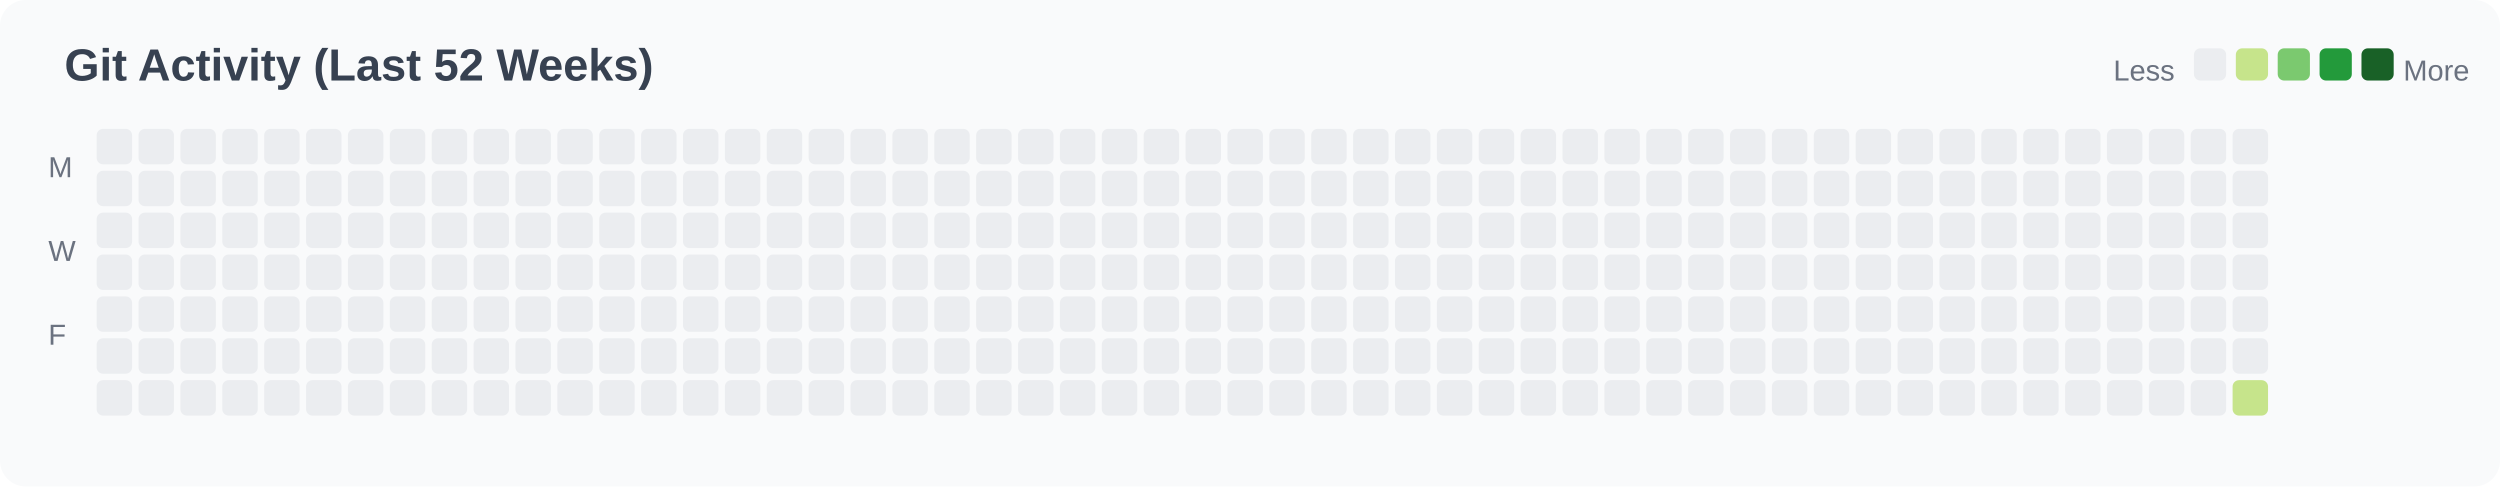
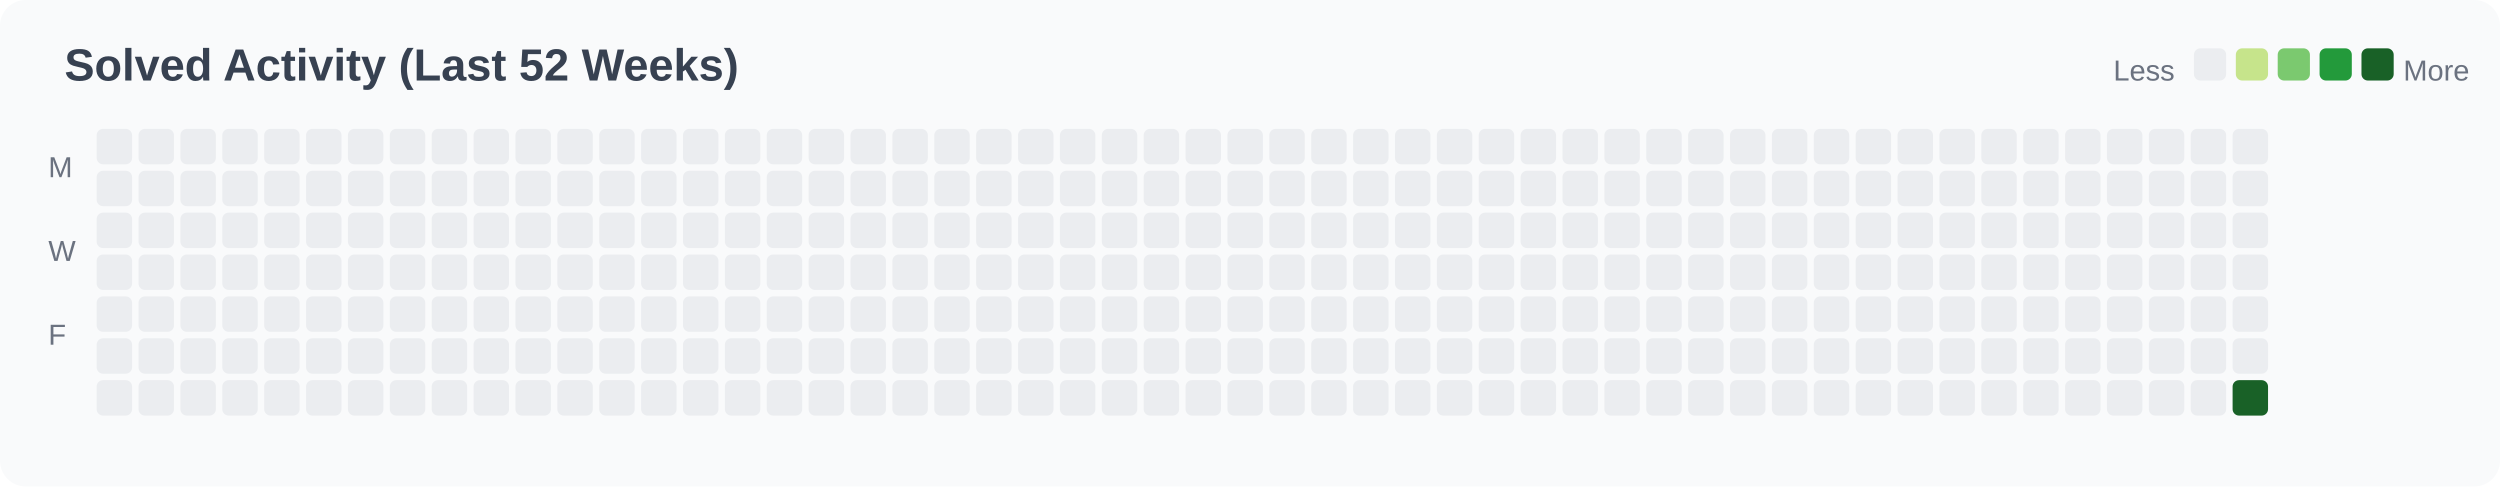
<svg xmlns="http://www.w3.org/2000/svg" width="776" height="151" viewBox="0 0 776 151">
  <style>
    .bg-panel { fill: #f9fafb; }
    .text-primary { fill: #374151; }
    .text-secondary { fill: #6b7280; }
    .activity-0 { fill: #ebedf0; }
    .activity-1 { fill: #c6e48b; }
    .activity-2 { fill: #7bc96f; }
    .activity-3 { fill: #239a3b; }
    .activity-4 { fill: #196127; }

    @media (prefers-color-scheme: dark) {
      .bg-panel { fill: #1f2937; }
      .text-primary { fill: #f9fafb; }
      .text-secondary { fill: #9ca3af; }
      .activity-0 { fill: #374151; }
      .activity-1 { fill: #365314; }
      .activity-2 { fill: #4d7c0f; }
      .activity-3 { fill: #65a30d; }
      .activity-4 { fill: #84cc16; }
    }
  </style>
  <rect width="776" height="151" class="bg-panel" rx="8" />
  <text x="20" y="25" font-family="Arial, sans-serif" font-size="14" font-weight="bold" class="text-primary">
-     Git Activity (Last 52 Weeks)
+     Solved Activity (Last 52 Weeks)
  </text>
  <text x="15" y="55" font-family="Arial, sans-serif" font-size="9" class="text-secondary">M</text>
  <text x="15" y="81" font-family="Arial, sans-serif" font-size="9" class="text-secondary">W</text>
  <text x="15" y="107" font-family="Arial, sans-serif" font-size="9" class="text-secondary">F</text>
  <rect x="30" y="40" width="11" height="11" class="activity-0" rx="2" />
  <rect x="30" y="53" width="11" height="11" class="activity-0" rx="2" />
  <rect x="30" y="66" width="11" height="11" class="activity-0" rx="2" />
  <rect x="30" y="79" width="11" height="11" class="activity-0" rx="2" />
  <rect x="30" y="92" width="11" height="11" class="activity-0" rx="2" />
  <rect x="30" y="105" width="11" height="11" class="activity-0" rx="2" />
  <rect x="30" y="118" width="11" height="11" class="activity-0" rx="2" />
  <rect x="43" y="40" width="11" height="11" class="activity-0" rx="2" />
  <rect x="43" y="53" width="11" height="11" class="activity-0" rx="2" />
  <rect x="43" y="66" width="11" height="11" class="activity-0" rx="2" />
  <rect x="43" y="79" width="11" height="11" class="activity-0" rx="2" />
  <rect x="43" y="92" width="11" height="11" class="activity-0" rx="2" />
  <rect x="43" y="105" width="11" height="11" class="activity-0" rx="2" />
  <rect x="43" y="118" width="11" height="11" class="activity-0" rx="2" />
  <rect x="56" y="40" width="11" height="11" class="activity-0" rx="2" />
  <rect x="56" y="53" width="11" height="11" class="activity-0" rx="2" />
  <rect x="56" y="66" width="11" height="11" class="activity-0" rx="2" />
  <rect x="56" y="79" width="11" height="11" class="activity-0" rx="2" />
  <rect x="56" y="92" width="11" height="11" class="activity-0" rx="2" />
  <rect x="56" y="105" width="11" height="11" class="activity-0" rx="2" />
  <rect x="56" y="118" width="11" height="11" class="activity-0" rx="2" />
  <rect x="69" y="40" width="11" height="11" class="activity-0" rx="2" />
  <rect x="69" y="53" width="11" height="11" class="activity-0" rx="2" />
  <rect x="69" y="66" width="11" height="11" class="activity-0" rx="2" />
  <rect x="69" y="79" width="11" height="11" class="activity-0" rx="2" />
  <rect x="69" y="92" width="11" height="11" class="activity-0" rx="2" />
  <rect x="69" y="105" width="11" height="11" class="activity-0" rx="2" />
  <rect x="69" y="118" width="11" height="11" class="activity-0" rx="2" />
  <rect x="82" y="40" width="11" height="11" class="activity-0" rx="2" />
  <rect x="82" y="53" width="11" height="11" class="activity-0" rx="2" />
  <rect x="82" y="66" width="11" height="11" class="activity-0" rx="2" />
  <rect x="82" y="79" width="11" height="11" class="activity-0" rx="2" />
  <rect x="82" y="92" width="11" height="11" class="activity-0" rx="2" />
  <rect x="82" y="105" width="11" height="11" class="activity-0" rx="2" />
  <rect x="82" y="118" width="11" height="11" class="activity-0" rx="2" />
  <rect x="95" y="40" width="11" height="11" class="activity-0" rx="2" />
  <rect x="95" y="53" width="11" height="11" class="activity-0" rx="2" />
  <rect x="95" y="66" width="11" height="11" class="activity-0" rx="2" />
  <rect x="95" y="79" width="11" height="11" class="activity-0" rx="2" />
  <rect x="95" y="92" width="11" height="11" class="activity-0" rx="2" />
  <rect x="95" y="105" width="11" height="11" class="activity-0" rx="2" />
  <rect x="95" y="118" width="11" height="11" class="activity-0" rx="2" />
  <rect x="108" y="40" width="11" height="11" class="activity-0" rx="2" />
  <rect x="108" y="53" width="11" height="11" class="activity-0" rx="2" />
  <rect x="108" y="66" width="11" height="11" class="activity-0" rx="2" />
  <rect x="108" y="79" width="11" height="11" class="activity-0" rx="2" />
  <rect x="108" y="92" width="11" height="11" class="activity-0" rx="2" />
  <rect x="108" y="105" width="11" height="11" class="activity-0" rx="2" />
  <rect x="108" y="118" width="11" height="11" class="activity-0" rx="2" />
  <rect x="121" y="40" width="11" height="11" class="activity-0" rx="2" />
  <rect x="121" y="53" width="11" height="11" class="activity-0" rx="2" />
  <rect x="121" y="66" width="11" height="11" class="activity-0" rx="2" />
  <rect x="121" y="79" width="11" height="11" class="activity-0" rx="2" />
  <rect x="121" y="92" width="11" height="11" class="activity-0" rx="2" />
  <rect x="121" y="105" width="11" height="11" class="activity-0" rx="2" />
  <rect x="121" y="118" width="11" height="11" class="activity-0" rx="2" />
  <rect x="134" y="40" width="11" height="11" class="activity-0" rx="2" />
  <rect x="134" y="53" width="11" height="11" class="activity-0" rx="2" />
  <rect x="134" y="66" width="11" height="11" class="activity-0" rx="2" />
  <rect x="134" y="79" width="11" height="11" class="activity-0" rx="2" />
  <rect x="134" y="92" width="11" height="11" class="activity-0" rx="2" />
  <rect x="134" y="105" width="11" height="11" class="activity-0" rx="2" />
  <rect x="134" y="118" width="11" height="11" class="activity-0" rx="2" />
  <rect x="147" y="40" width="11" height="11" class="activity-0" rx="2" />
  <rect x="147" y="53" width="11" height="11" class="activity-0" rx="2" />
  <rect x="147" y="66" width="11" height="11" class="activity-0" rx="2" />
  <rect x="147" y="79" width="11" height="11" class="activity-0" rx="2" />
  <rect x="147" y="92" width="11" height="11" class="activity-0" rx="2" />
  <rect x="147" y="105" width="11" height="11" class="activity-0" rx="2" />
  <rect x="147" y="118" width="11" height="11" class="activity-0" rx="2" />
  <rect x="160" y="40" width="11" height="11" class="activity-0" rx="2" />
  <rect x="160" y="53" width="11" height="11" class="activity-0" rx="2" />
  <rect x="160" y="66" width="11" height="11" class="activity-0" rx="2" />
  <rect x="160" y="79" width="11" height="11" class="activity-0" rx="2" />
  <rect x="160" y="92" width="11" height="11" class="activity-0" rx="2" />
  <rect x="160" y="105" width="11" height="11" class="activity-0" rx="2" />
  <rect x="160" y="118" width="11" height="11" class="activity-0" rx="2" />
  <rect x="173" y="40" width="11" height="11" class="activity-0" rx="2" />
  <rect x="173" y="53" width="11" height="11" class="activity-0" rx="2" />
  <rect x="173" y="66" width="11" height="11" class="activity-0" rx="2" />
  <rect x="173" y="79" width="11" height="11" class="activity-0" rx="2" />
  <rect x="173" y="92" width="11" height="11" class="activity-0" rx="2" />
  <rect x="173" y="105" width="11" height="11" class="activity-0" rx="2" />
  <rect x="173" y="118" width="11" height="11" class="activity-0" rx="2" />
  <rect x="186" y="40" width="11" height="11" class="activity-0" rx="2" />
  <rect x="186" y="53" width="11" height="11" class="activity-0" rx="2" />
  <rect x="186" y="66" width="11" height="11" class="activity-0" rx="2" />
  <rect x="186" y="79" width="11" height="11" class="activity-0" rx="2" />
  <rect x="186" y="92" width="11" height="11" class="activity-0" rx="2" />
  <rect x="186" y="105" width="11" height="11" class="activity-0" rx="2" />
  <rect x="186" y="118" width="11" height="11" class="activity-0" rx="2" />
  <rect x="199" y="40" width="11" height="11" class="activity-0" rx="2" />
  <rect x="199" y="53" width="11" height="11" class="activity-0" rx="2" />
  <rect x="199" y="66" width="11" height="11" class="activity-0" rx="2" />
  <rect x="199" y="79" width="11" height="11" class="activity-0" rx="2" />
  <rect x="199" y="92" width="11" height="11" class="activity-0" rx="2" />
  <rect x="199" y="105" width="11" height="11" class="activity-0" rx="2" />
  <rect x="199" y="118" width="11" height="11" class="activity-0" rx="2" />
  <rect x="212" y="40" width="11" height="11" class="activity-0" rx="2" />
  <rect x="212" y="53" width="11" height="11" class="activity-0" rx="2" />
  <rect x="212" y="66" width="11" height="11" class="activity-0" rx="2" />
  <rect x="212" y="79" width="11" height="11" class="activity-0" rx="2" />
  <rect x="212" y="92" width="11" height="11" class="activity-0" rx="2" />
  <rect x="212" y="105" width="11" height="11" class="activity-0" rx="2" />
  <rect x="212" y="118" width="11" height="11" class="activity-0" rx="2" />
  <rect x="225" y="40" width="11" height="11" class="activity-0" rx="2" />
  <rect x="225" y="53" width="11" height="11" class="activity-0" rx="2" />
  <rect x="225" y="66" width="11" height="11" class="activity-0" rx="2" />
  <rect x="225" y="79" width="11" height="11" class="activity-0" rx="2" />
  <rect x="225" y="92" width="11" height="11" class="activity-0" rx="2" />
  <rect x="225" y="105" width="11" height="11" class="activity-0" rx="2" />
  <rect x="225" y="118" width="11" height="11" class="activity-0" rx="2" />
  <rect x="238" y="40" width="11" height="11" class="activity-0" rx="2" />
  <rect x="238" y="53" width="11" height="11" class="activity-0" rx="2" />
  <rect x="238" y="66" width="11" height="11" class="activity-0" rx="2" />
  <rect x="238" y="79" width="11" height="11" class="activity-0" rx="2" />
  <rect x="238" y="92" width="11" height="11" class="activity-0" rx="2" />
  <rect x="238" y="105" width="11" height="11" class="activity-0" rx="2" />
  <rect x="238" y="118" width="11" height="11" class="activity-0" rx="2" />
  <rect x="251" y="40" width="11" height="11" class="activity-0" rx="2" />
  <rect x="251" y="53" width="11" height="11" class="activity-0" rx="2" />
  <rect x="251" y="66" width="11" height="11" class="activity-0" rx="2" />
  <rect x="251" y="79" width="11" height="11" class="activity-0" rx="2" />
  <rect x="251" y="92" width="11" height="11" class="activity-0" rx="2" />
  <rect x="251" y="105" width="11" height="11" class="activity-0" rx="2" />
  <rect x="251" y="118" width="11" height="11" class="activity-0" rx="2" />
  <rect x="264" y="40" width="11" height="11" class="activity-0" rx="2" />
  <rect x="264" y="53" width="11" height="11" class="activity-0" rx="2" />
  <rect x="264" y="66" width="11" height="11" class="activity-0" rx="2" />
  <rect x="264" y="79" width="11" height="11" class="activity-0" rx="2" />
  <rect x="264" y="92" width="11" height="11" class="activity-0" rx="2" />
  <rect x="264" y="105" width="11" height="11" class="activity-0" rx="2" />
  <rect x="264" y="118" width="11" height="11" class="activity-0" rx="2" />
  <rect x="277" y="40" width="11" height="11" class="activity-0" rx="2" />
  <rect x="277" y="53" width="11" height="11" class="activity-0" rx="2" />
  <rect x="277" y="66" width="11" height="11" class="activity-0" rx="2" />
  <rect x="277" y="79" width="11" height="11" class="activity-0" rx="2" />
  <rect x="277" y="92" width="11" height="11" class="activity-0" rx="2" />
  <rect x="277" y="105" width="11" height="11" class="activity-0" rx="2" />
  <rect x="277" y="118" width="11" height="11" class="activity-0" rx="2" />
  <rect x="290" y="40" width="11" height="11" class="activity-0" rx="2" />
  <rect x="290" y="53" width="11" height="11" class="activity-0" rx="2" />
  <rect x="290" y="66" width="11" height="11" class="activity-0" rx="2" />
  <rect x="290" y="79" width="11" height="11" class="activity-0" rx="2" />
  <rect x="290" y="92" width="11" height="11" class="activity-0" rx="2" />
  <rect x="290" y="105" width="11" height="11" class="activity-0" rx="2" />
  <rect x="290" y="118" width="11" height="11" class="activity-0" rx="2" />
  <rect x="303" y="40" width="11" height="11" class="activity-0" rx="2" />
  <rect x="303" y="53" width="11" height="11" class="activity-0" rx="2" />
  <rect x="303" y="66" width="11" height="11" class="activity-0" rx="2" />
  <rect x="303" y="79" width="11" height="11" class="activity-0" rx="2" />
  <rect x="303" y="92" width="11" height="11" class="activity-0" rx="2" />
  <rect x="303" y="105" width="11" height="11" class="activity-0" rx="2" />
  <rect x="303" y="118" width="11" height="11" class="activity-0" rx="2" />
  <rect x="316" y="40" width="11" height="11" class="activity-0" rx="2" />
  <rect x="316" y="53" width="11" height="11" class="activity-0" rx="2" />
  <rect x="316" y="66" width="11" height="11" class="activity-0" rx="2" />
  <rect x="316" y="79" width="11" height="11" class="activity-0" rx="2" />
  <rect x="316" y="92" width="11" height="11" class="activity-0" rx="2" />
  <rect x="316" y="105" width="11" height="11" class="activity-0" rx="2" />
  <rect x="316" y="118" width="11" height="11" class="activity-0" rx="2" />
  <rect x="329" y="40" width="11" height="11" class="activity-0" rx="2" />
  <rect x="329" y="53" width="11" height="11" class="activity-0" rx="2" />
  <rect x="329" y="66" width="11" height="11" class="activity-0" rx="2" />
  <rect x="329" y="79" width="11" height="11" class="activity-0" rx="2" />
  <rect x="329" y="92" width="11" height="11" class="activity-0" rx="2" />
  <rect x="329" y="105" width="11" height="11" class="activity-0" rx="2" />
  <rect x="329" y="118" width="11" height="11" class="activity-0" rx="2" />
  <rect x="342" y="40" width="11" height="11" class="activity-0" rx="2" />
  <rect x="342" y="53" width="11" height="11" class="activity-0" rx="2" />
  <rect x="342" y="66" width="11" height="11" class="activity-0" rx="2" />
  <rect x="342" y="79" width="11" height="11" class="activity-0" rx="2" />
  <rect x="342" y="92" width="11" height="11" class="activity-0" rx="2" />
  <rect x="342" y="105" width="11" height="11" class="activity-0" rx="2" />
  <rect x="342" y="118" width="11" height="11" class="activity-0" rx="2" />
  <rect x="355" y="40" width="11" height="11" class="activity-0" rx="2" />
  <rect x="355" y="53" width="11" height="11" class="activity-0" rx="2" />
  <rect x="355" y="66" width="11" height="11" class="activity-0" rx="2" />
  <rect x="355" y="79" width="11" height="11" class="activity-0" rx="2" />
  <rect x="355" y="92" width="11" height="11" class="activity-0" rx="2" />
  <rect x="355" y="105" width="11" height="11" class="activity-0" rx="2" />
  <rect x="355" y="118" width="11" height="11" class="activity-0" rx="2" />
  <rect x="368" y="40" width="11" height="11" class="activity-0" rx="2" />
  <rect x="368" y="53" width="11" height="11" class="activity-0" rx="2" />
  <rect x="368" y="66" width="11" height="11" class="activity-0" rx="2" />
  <rect x="368" y="79" width="11" height="11" class="activity-0" rx="2" />
  <rect x="368" y="92" width="11" height="11" class="activity-0" rx="2" />
  <rect x="368" y="105" width="11" height="11" class="activity-0" rx="2" />
  <rect x="368" y="118" width="11" height="11" class="activity-0" rx="2" />
  <rect x="381" y="40" width="11" height="11" class="activity-0" rx="2" />
  <rect x="381" y="53" width="11" height="11" class="activity-0" rx="2" />
  <rect x="381" y="66" width="11" height="11" class="activity-0" rx="2" />
  <rect x="381" y="79" width="11" height="11" class="activity-0" rx="2" />
  <rect x="381" y="92" width="11" height="11" class="activity-0" rx="2" />
  <rect x="381" y="105" width="11" height="11" class="activity-0" rx="2" />
  <rect x="381" y="118" width="11" height="11" class="activity-0" rx="2" />
  <rect x="394" y="40" width="11" height="11" class="activity-0" rx="2" />
  <rect x="394" y="53" width="11" height="11" class="activity-0" rx="2" />
  <rect x="394" y="66" width="11" height="11" class="activity-0" rx="2" />
  <rect x="394" y="79" width="11" height="11" class="activity-0" rx="2" />
  <rect x="394" y="92" width="11" height="11" class="activity-0" rx="2" />
  <rect x="394" y="105" width="11" height="11" class="activity-0" rx="2" />
  <rect x="394" y="118" width="11" height="11" class="activity-0" rx="2" />
  <rect x="407" y="40" width="11" height="11" class="activity-0" rx="2" />
  <rect x="407" y="53" width="11" height="11" class="activity-0" rx="2" />
  <rect x="407" y="66" width="11" height="11" class="activity-0" rx="2" />
  <rect x="407" y="79" width="11" height="11" class="activity-0" rx="2" />
  <rect x="407" y="92" width="11" height="11" class="activity-0" rx="2" />
  <rect x="407" y="105" width="11" height="11" class="activity-0" rx="2" />
  <rect x="407" y="118" width="11" height="11" class="activity-0" rx="2" />
  <rect x="420" y="40" width="11" height="11" class="activity-0" rx="2" />
  <rect x="420" y="53" width="11" height="11" class="activity-0" rx="2" />
  <rect x="420" y="66" width="11" height="11" class="activity-0" rx="2" />
  <rect x="420" y="79" width="11" height="11" class="activity-0" rx="2" />
  <rect x="420" y="92" width="11" height="11" class="activity-0" rx="2" />
  <rect x="420" y="105" width="11" height="11" class="activity-0" rx="2" />
  <rect x="420" y="118" width="11" height="11" class="activity-0" rx="2" />
  <rect x="433" y="40" width="11" height="11" class="activity-0" rx="2" />
  <rect x="433" y="53" width="11" height="11" class="activity-0" rx="2" />
  <rect x="433" y="66" width="11" height="11" class="activity-0" rx="2" />
  <rect x="433" y="79" width="11" height="11" class="activity-0" rx="2" />
  <rect x="433" y="92" width="11" height="11" class="activity-0" rx="2" />
  <rect x="433" y="105" width="11" height="11" class="activity-0" rx="2" />
  <rect x="433" y="118" width="11" height="11" class="activity-0" rx="2" />
  <rect x="446" y="40" width="11" height="11" class="activity-0" rx="2" />
  <rect x="446" y="53" width="11" height="11" class="activity-0" rx="2" />
  <rect x="446" y="66" width="11" height="11" class="activity-0" rx="2" />
  <rect x="446" y="79" width="11" height="11" class="activity-0" rx="2" />
  <rect x="446" y="92" width="11" height="11" class="activity-0" rx="2" />
  <rect x="446" y="105" width="11" height="11" class="activity-0" rx="2" />
  <rect x="446" y="118" width="11" height="11" class="activity-0" rx="2" />
  <rect x="459" y="40" width="11" height="11" class="activity-0" rx="2" />
  <rect x="459" y="53" width="11" height="11" class="activity-0" rx="2" />
  <rect x="459" y="66" width="11" height="11" class="activity-0" rx="2" />
  <rect x="459" y="79" width="11" height="11" class="activity-0" rx="2" />
  <rect x="459" y="92" width="11" height="11" class="activity-0" rx="2" />
  <rect x="459" y="105" width="11" height="11" class="activity-0" rx="2" />
  <rect x="459" y="118" width="11" height="11" class="activity-0" rx="2" />
  <rect x="472" y="40" width="11" height="11" class="activity-0" rx="2" />
  <rect x="472" y="53" width="11" height="11" class="activity-0" rx="2" />
  <rect x="472" y="66" width="11" height="11" class="activity-0" rx="2" />
  <rect x="472" y="79" width="11" height="11" class="activity-0" rx="2" />
  <rect x="472" y="92" width="11" height="11" class="activity-0" rx="2" />
  <rect x="472" y="105" width="11" height="11" class="activity-0" rx="2" />
  <rect x="472" y="118" width="11" height="11" class="activity-0" rx="2" />
  <rect x="485" y="40" width="11" height="11" class="activity-0" rx="2" />
  <rect x="485" y="53" width="11" height="11" class="activity-0" rx="2" />
  <rect x="485" y="66" width="11" height="11" class="activity-0" rx="2" />
  <rect x="485" y="79" width="11" height="11" class="activity-0" rx="2" />
  <rect x="485" y="92" width="11" height="11" class="activity-0" rx="2" />
  <rect x="485" y="105" width="11" height="11" class="activity-0" rx="2" />
  <rect x="485" y="118" width="11" height="11" class="activity-0" rx="2" />
  <rect x="498" y="40" width="11" height="11" class="activity-0" rx="2" />
  <rect x="498" y="53" width="11" height="11" class="activity-0" rx="2" />
  <rect x="498" y="66" width="11" height="11" class="activity-0" rx="2" />
  <rect x="498" y="79" width="11" height="11" class="activity-0" rx="2" />
  <rect x="498" y="92" width="11" height="11" class="activity-0" rx="2" />
  <rect x="498" y="105" width="11" height="11" class="activity-0" rx="2" />
  <rect x="498" y="118" width="11" height="11" class="activity-0" rx="2" />
  <rect x="511" y="40" width="11" height="11" class="activity-0" rx="2" />
  <rect x="511" y="53" width="11" height="11" class="activity-0" rx="2" />
  <rect x="511" y="66" width="11" height="11" class="activity-0" rx="2" />
  <rect x="511" y="79" width="11" height="11" class="activity-0" rx="2" />
  <rect x="511" y="92" width="11" height="11" class="activity-0" rx="2" />
  <rect x="511" y="105" width="11" height="11" class="activity-0" rx="2" />
  <rect x="511" y="118" width="11" height="11" class="activity-0" rx="2" />
  <rect x="524" y="40" width="11" height="11" class="activity-0" rx="2" />
  <rect x="524" y="53" width="11" height="11" class="activity-0" rx="2" />
  <rect x="524" y="66" width="11" height="11" class="activity-0" rx="2" />
  <rect x="524" y="79" width="11" height="11" class="activity-0" rx="2" />
  <rect x="524" y="92" width="11" height="11" class="activity-0" rx="2" />
  <rect x="524" y="105" width="11" height="11" class="activity-0" rx="2" />
  <rect x="524" y="118" width="11" height="11" class="activity-0" rx="2" />
  <rect x="537" y="40" width="11" height="11" class="activity-0" rx="2" />
  <rect x="537" y="53" width="11" height="11" class="activity-0" rx="2" />
  <rect x="537" y="66" width="11" height="11" class="activity-0" rx="2" />
  <rect x="537" y="79" width="11" height="11" class="activity-0" rx="2" />
  <rect x="537" y="92" width="11" height="11" class="activity-0" rx="2" />
  <rect x="537" y="105" width="11" height="11" class="activity-0" rx="2" />
  <rect x="537" y="118" width="11" height="11" class="activity-0" rx="2" />
  <rect x="550" y="40" width="11" height="11" class="activity-0" rx="2" />
  <rect x="550" y="53" width="11" height="11" class="activity-0" rx="2" />
  <rect x="550" y="66" width="11" height="11" class="activity-0" rx="2" />
  <rect x="550" y="79" width="11" height="11" class="activity-0" rx="2" />
  <rect x="550" y="92" width="11" height="11" class="activity-0" rx="2" />
  <rect x="550" y="105" width="11" height="11" class="activity-0" rx="2" />
  <rect x="550" y="118" width="11" height="11" class="activity-0" rx="2" />
  <rect x="563" y="40" width="11" height="11" class="activity-0" rx="2" />
  <rect x="563" y="53" width="11" height="11" class="activity-0" rx="2" />
  <rect x="563" y="66" width="11" height="11" class="activity-0" rx="2" />
  <rect x="563" y="79" width="11" height="11" class="activity-0" rx="2" />
  <rect x="563" y="92" width="11" height="11" class="activity-0" rx="2" />
  <rect x="563" y="105" width="11" height="11" class="activity-0" rx="2" />
  <rect x="563" y="118" width="11" height="11" class="activity-0" rx="2" />
  <rect x="576" y="40" width="11" height="11" class="activity-0" rx="2" />
  <rect x="576" y="53" width="11" height="11" class="activity-0" rx="2" />
  <rect x="576" y="66" width="11" height="11" class="activity-0" rx="2" />
  <rect x="576" y="79" width="11" height="11" class="activity-0" rx="2" />
  <rect x="576" y="92" width="11" height="11" class="activity-0" rx="2" />
  <rect x="576" y="105" width="11" height="11" class="activity-0" rx="2" />
  <rect x="576" y="118" width="11" height="11" class="activity-0" rx="2" />
  <rect x="589" y="40" width="11" height="11" class="activity-0" rx="2" />
  <rect x="589" y="53" width="11" height="11" class="activity-0" rx="2" />
  <rect x="589" y="66" width="11" height="11" class="activity-0" rx="2" />
  <rect x="589" y="79" width="11" height="11" class="activity-0" rx="2" />
  <rect x="589" y="92" width="11" height="11" class="activity-0" rx="2" />
  <rect x="589" y="105" width="11" height="11" class="activity-0" rx="2" />
  <rect x="589" y="118" width="11" height="11" class="activity-0" rx="2" />
  <rect x="602" y="40" width="11" height="11" class="activity-0" rx="2" />
  <rect x="602" y="53" width="11" height="11" class="activity-0" rx="2" />
  <rect x="602" y="66" width="11" height="11" class="activity-0" rx="2" />
  <rect x="602" y="79" width="11" height="11" class="activity-0" rx="2" />
  <rect x="602" y="92" width="11" height="11" class="activity-0" rx="2" />
  <rect x="602" y="105" width="11" height="11" class="activity-0" rx="2" />
  <rect x="602" y="118" width="11" height="11" class="activity-0" rx="2" />
  <rect x="615" y="40" width="11" height="11" class="activity-0" rx="2" />
  <rect x="615" y="53" width="11" height="11" class="activity-0" rx="2" />
  <rect x="615" y="66" width="11" height="11" class="activity-0" rx="2" />
  <rect x="615" y="79" width="11" height="11" class="activity-0" rx="2" />
  <rect x="615" y="92" width="11" height="11" class="activity-0" rx="2" />
  <rect x="615" y="105" width="11" height="11" class="activity-0" rx="2" />
  <rect x="615" y="118" width="11" height="11" class="activity-0" rx="2" />
  <rect x="628" y="40" width="11" height="11" class="activity-0" rx="2" />
  <rect x="628" y="53" width="11" height="11" class="activity-0" rx="2" />
  <rect x="628" y="66" width="11" height="11" class="activity-0" rx="2" />
  <rect x="628" y="79" width="11" height="11" class="activity-0" rx="2" />
  <rect x="628" y="92" width="11" height="11" class="activity-0" rx="2" />
  <rect x="628" y="105" width="11" height="11" class="activity-0" rx="2" />
  <rect x="628" y="118" width="11" height="11" class="activity-0" rx="2" />
  <rect x="641" y="40" width="11" height="11" class="activity-0" rx="2" />
  <rect x="641" y="53" width="11" height="11" class="activity-0" rx="2" />
  <rect x="641" y="66" width="11" height="11" class="activity-0" rx="2" />
  <rect x="641" y="79" width="11" height="11" class="activity-0" rx="2" />
  <rect x="641" y="92" width="11" height="11" class="activity-0" rx="2" />
  <rect x="641" y="105" width="11" height="11" class="activity-0" rx="2" />
  <rect x="641" y="118" width="11" height="11" class="activity-0" rx="2" />
  <rect x="654" y="40" width="11" height="11" class="activity-0" rx="2" />
  <rect x="654" y="53" width="11" height="11" class="activity-0" rx="2" />
  <rect x="654" y="66" width="11" height="11" class="activity-0" rx="2" />
  <rect x="654" y="79" width="11" height="11" class="activity-0" rx="2" />
  <rect x="654" y="92" width="11" height="11" class="activity-0" rx="2" />
  <rect x="654" y="105" width="11" height="11" class="activity-0" rx="2" />
  <rect x="654" y="118" width="11" height="11" class="activity-0" rx="2" />
  <rect x="667" y="40" width="11" height="11" class="activity-0" rx="2" />
  <rect x="667" y="53" width="11" height="11" class="activity-0" rx="2" />
  <rect x="667" y="66" width="11" height="11" class="activity-0" rx="2" />
  <rect x="667" y="79" width="11" height="11" class="activity-0" rx="2" />
  <rect x="667" y="92" width="11" height="11" class="activity-0" rx="2" />
  <rect x="667" y="105" width="11" height="11" class="activity-0" rx="2" />
  <rect x="667" y="118" width="11" height="11" class="activity-0" rx="2" />
  <rect x="680" y="40" width="11" height="11" class="activity-0" rx="2" />
  <rect x="680" y="53" width="11" height="11" class="activity-0" rx="2" />
  <rect x="680" y="66" width="11" height="11" class="activity-0" rx="2" />
  <rect x="680" y="79" width="11" height="11" class="activity-0" rx="2" />
  <rect x="680" y="92" width="11" height="11" class="activity-0" rx="2" />
  <rect x="680" y="105" width="11" height="11" class="activity-0" rx="2" />
  <rect x="680" y="118" width="11" height="11" class="activity-0" rx="2" />
  <rect x="693" y="40" width="11" height="11" class="activity-0" rx="2" />
  <rect x="693" y="53" width="11" height="11" class="activity-0" rx="2" />
  <rect x="693" y="66" width="11" height="11" class="activity-0" rx="2" />
  <rect x="693" y="79" width="11" height="11" class="activity-0" rx="2" />
  <rect x="693" y="92" width="11" height="11" class="activity-0" rx="2" />
  <rect x="693" y="105" width="11" height="11" class="activity-0" rx="2" />
-   <rect x="693" y="118" width="11" height="11" class="activity-1" rx="2" />
+   <rect x="693" y="118" width="11" height="11" class="activity-4" rx="2" />
  <text x="656" y="25" font-family="Arial, sans-serif" font-size="9" class="text-secondary">Less</text>
  <rect x="681" y="15" width="10" height="10" class="activity-0" rx="2" />
  <rect x="694" y="15" width="10" height="10" class="activity-1" rx="2" />
  <rect x="707" y="15" width="10" height="10" class="activity-2" rx="2" />
  <rect x="720" y="15" width="10" height="10" class="activity-3" rx="2" />
  <rect x="733" y="15" width="10" height="10" class="activity-4" rx="2" />
  <text x="746" y="25" font-family="Arial, sans-serif" font-size="9" class="text-secondary">More</text>
</svg>
